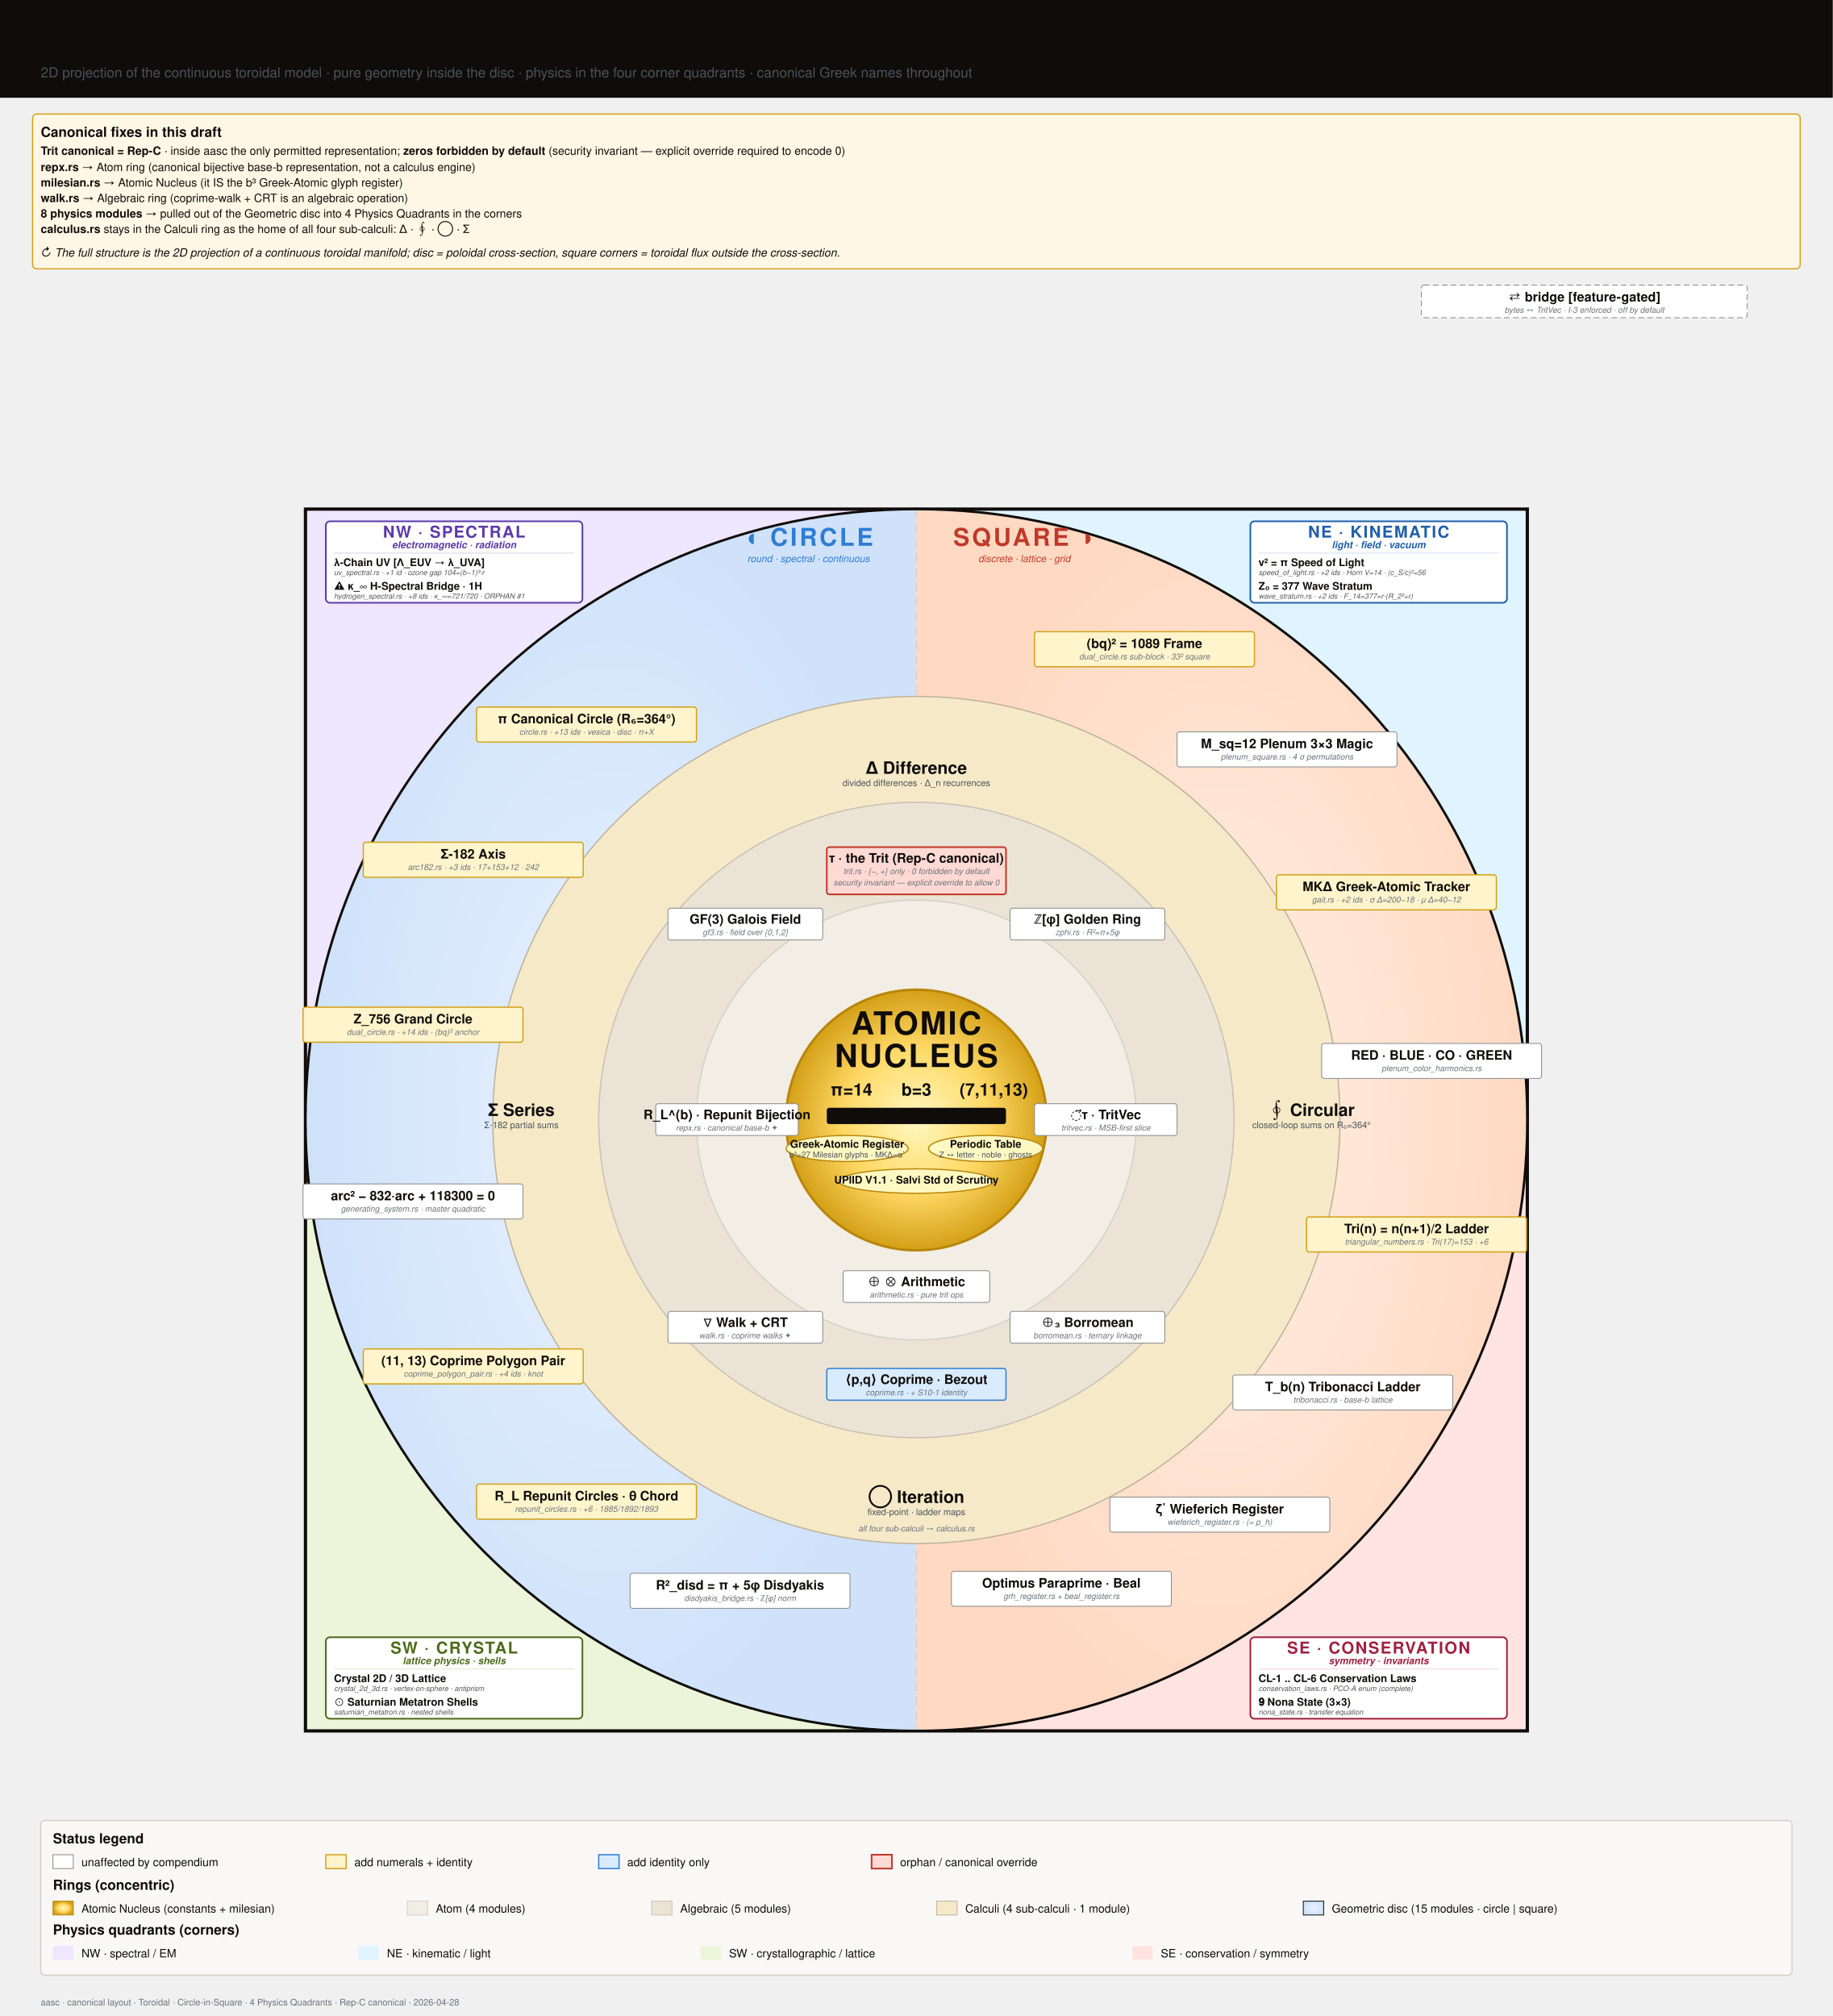
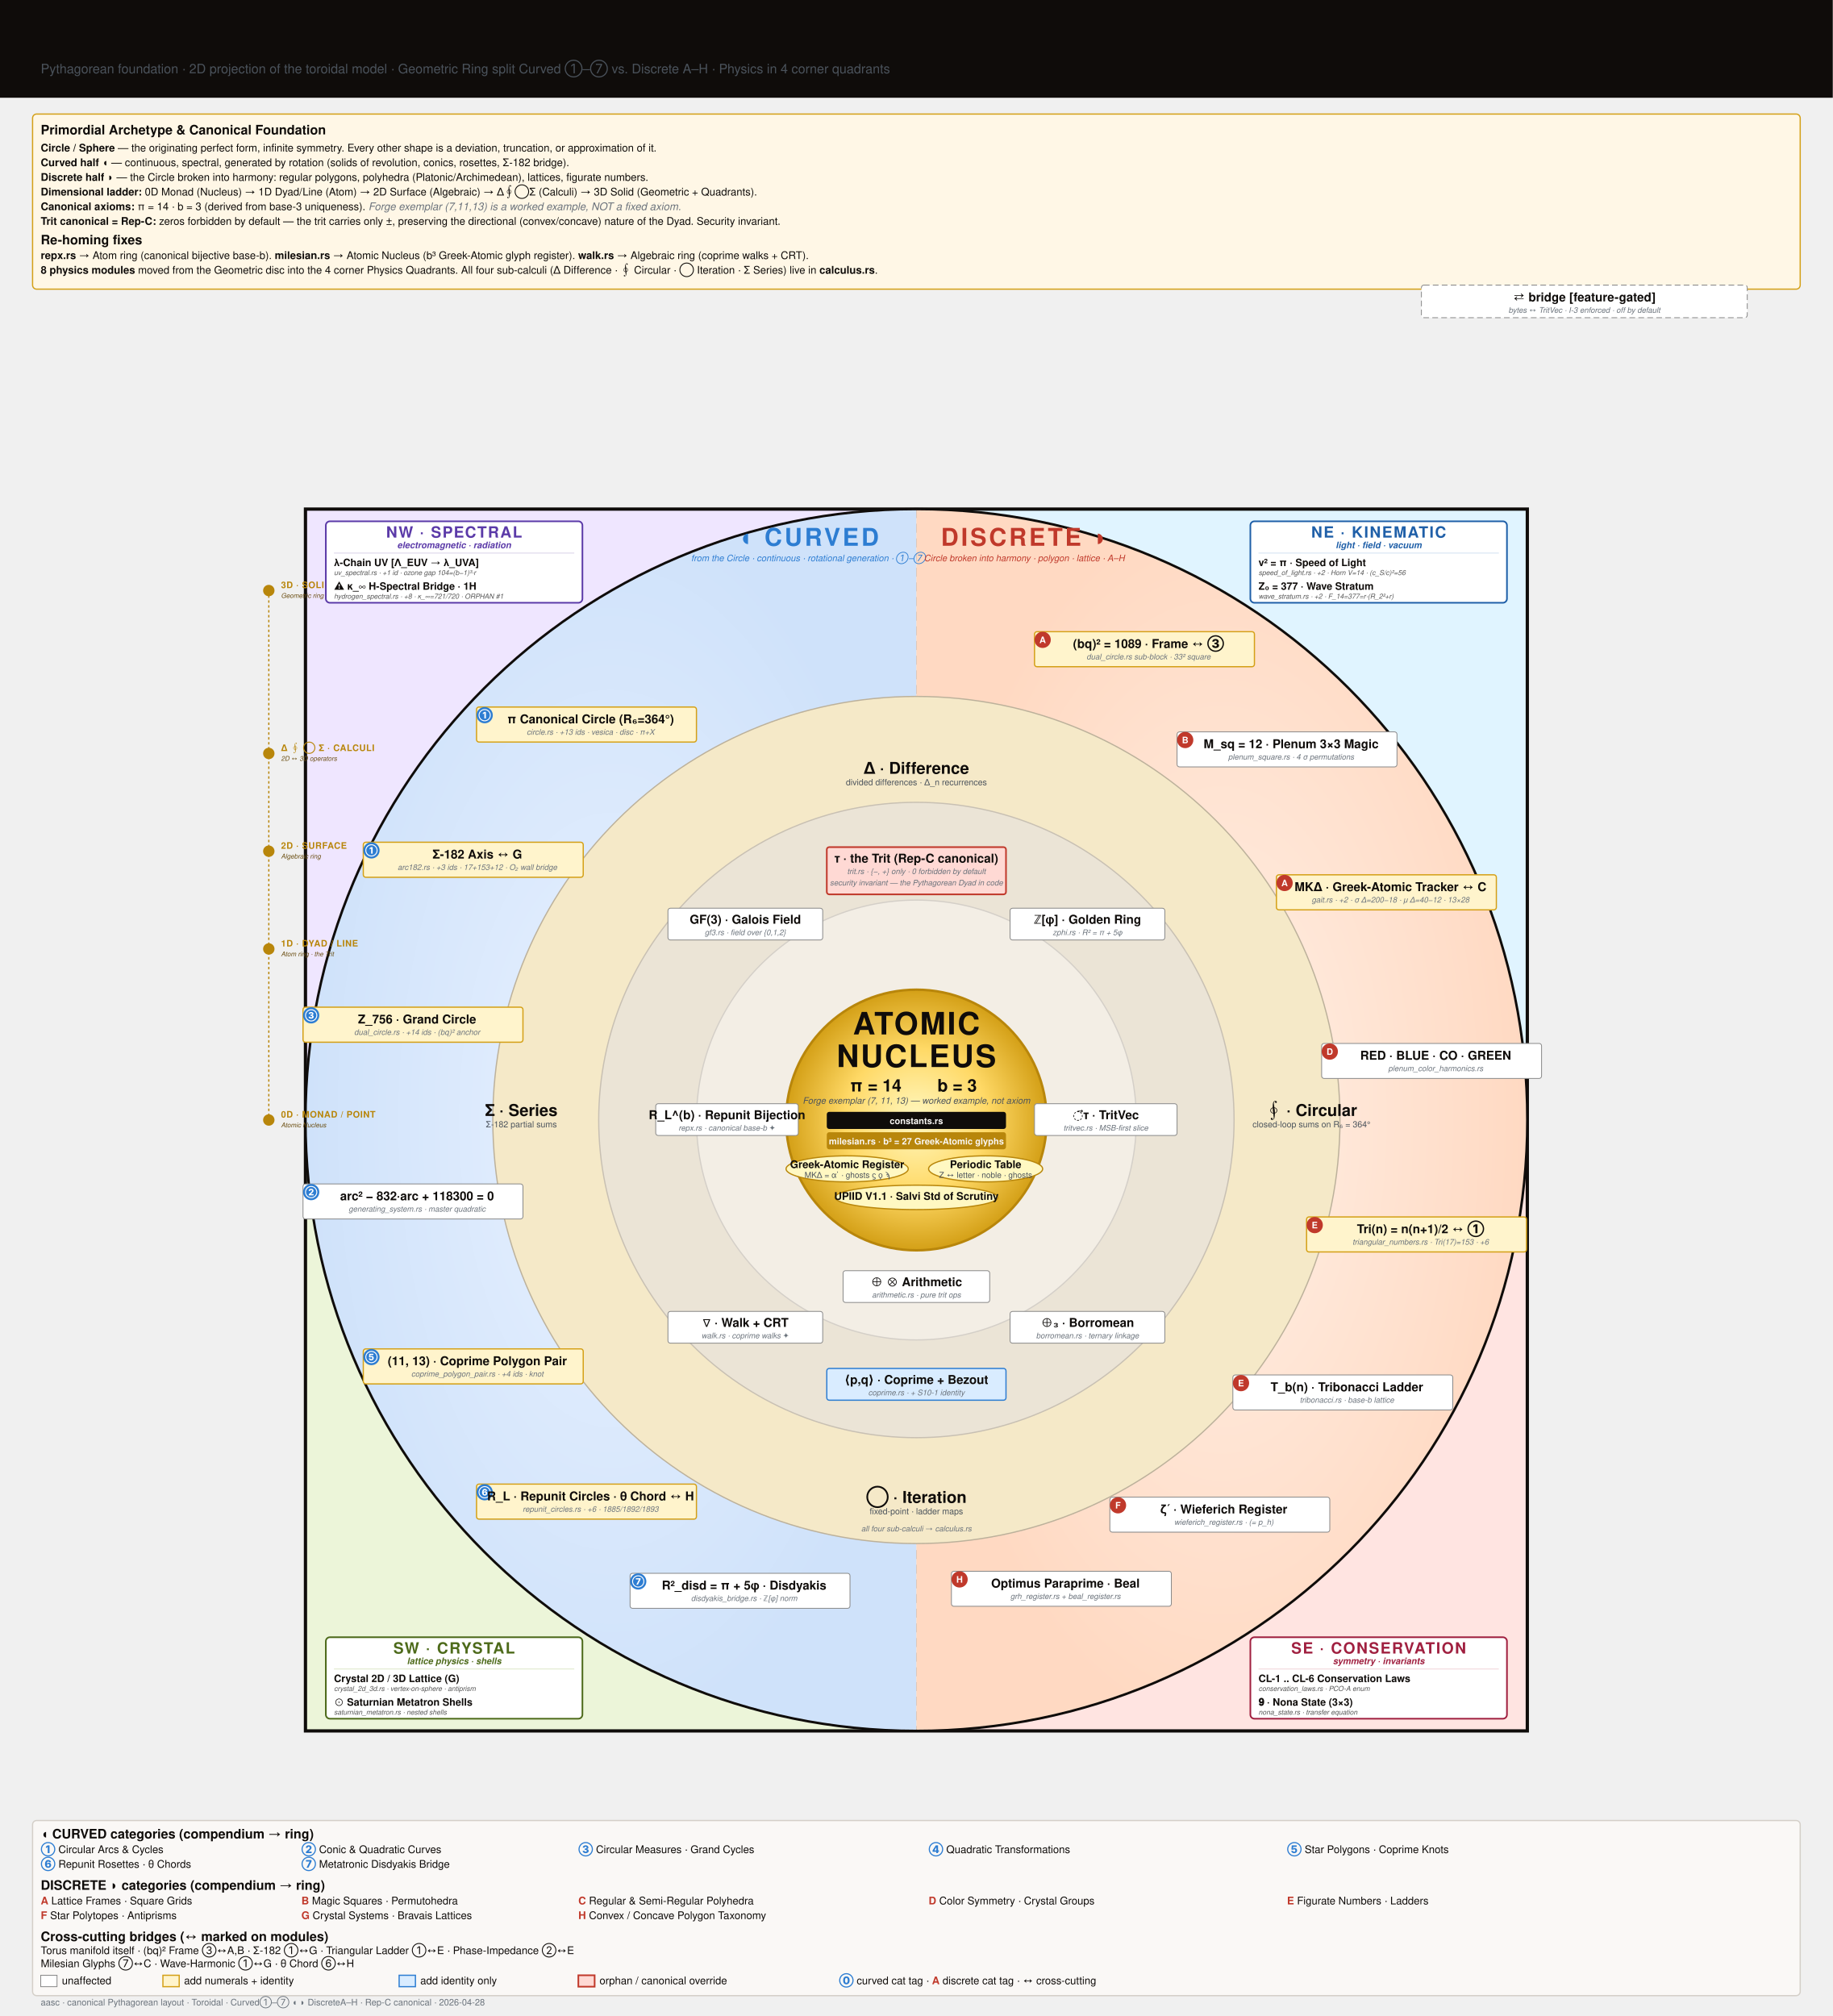
<svg xmlns="http://www.w3.org/2000/svg" viewBox="0 0 4500 4950" font-family="-apple-system, 'Segoe UI', Helvetica, Arial, sans-serif">
  <defs>
    <radialGradient id="nucGrad" cx="50%" cy="50%" r="50%">
      <stop offset="0%" stop-color="#fff8c2" />
      <stop offset="55%" stop-color="#ffd966" />
      <stop offset="100%" stop-color="#d4a017" />
    </radialGradient>
    <radialGradient id="circHalf" cx="50%" cy="50%" r="50%">
      <stop offset="0%" stop-color="#e8f1ff" />
      <stop offset="100%" stop-color="#cfe2fa" />
    </radialGradient>
    <radialGradient id="sqHalf" cx="50%" cy="50%" r="50%">
      <stop offset="0%" stop-color="#fff0e6" />
      <stop offset="100%" stop-color="#ffd9c2" />
    </radialGradient>
    <style>
-       .title    { font-size: 88px; font-weight: 800; fill: #0F0C0A; }
-       .subtitle { font-size: 34px; fill: #4a525b; }
-       .nuctitle { font-size: 78px; font-weight: 800; fill: #0F0C0A; letter-spacing: 4px; }
+       .title    { font-size: 86px; font-weight: 800; fill: #0F0C0A; }
+       .subtitle { font-size: 32px; fill: #4a525b; }
+       .nuctitle { font-size: 76px; font-weight: 800; fill: #0F0C0A; letter-spacing: 4px; }
      .axiom    { font-size: 42px; font-weight: 800; fill: #0F0C0A; }
+       .axiomnote { font-size: 22px; fill: #4a525b; font-style: italic; }
      .nucsub   { font-size: 26px; font-weight: 700; fill: #0F0C0A; }
      .nucnote  { font-size: 20px; fill: #4a525b; }
-       .modgreek { font-size: 32px; font-weight: 800; fill: #0F0C0A; }
-       .modfile  { font-size: 20px; fill: #6a727b; font-style: italic; }
+       .modgreek { font-size: 30px; font-weight: 800; fill: #0F0C0A; }
+       .modfile  { font-size: 19px; fill: #6a727b; font-style: italic; }
      .half     { font-size: 60px; font-weight: 800; letter-spacing: 6px; }
-       .halfhint { font-size: 24px; font-style: italic; }
-       .quadtitle { font-size: 40px; font-weight: 800; letter-spacing: 3px; }
-       .quadsub   { font-size: 24px; font-weight: 700; font-style: italic; }
-       .quadmod   { font-size: 26px; font-weight: 800; fill: #0F0C0A; }
-       .quadfile  { font-size: 18px; fill: #555; font-style: italic; }
-       .legend   { font-size: 28px; fill: #0F0C0A; }
-       .legendH  { font-size: 34px; font-weight: 800; fill: #0F0C0A; }
+       .halfhint { font-size: 22px; font-style: italic; }
+       .quadtitle { font-size: 38px; font-weight: 800; letter-spacing: 3px; }
+       .quadsub   { font-size: 22px; font-weight: 700; font-style: italic; }
+       .quadmod   { font-size: 25px; font-weight: 800; fill: #0F0C0A; }
+       .quadfile  { font-size: 17px; fill: #555; font-style: italic; }
+       .legend   { font-size: 26px; fill: #0F0C0A; }
+       .legendH  { font-size: 32px; font-weight: 800; fill: #0F0C0A; }
      .stamp    { font-size: 22px; fill: #6a727b; }
-       .calcsub  { font-size: 42px; font-weight: 800; fill: #0F0C0A; }
-       .calcname { font-size: 22px; fill: #4a525b; }
+       .calcsub  { font-size: 40px; font-weight: 800; fill: #0F0C0A; }
+       .calcname { font-size: 21px; fill: #4a525b; }

      .modbox-grey   { fill: #ffffff; stroke: #888;    stroke-width: 2; }
      .modbox-yellow { fill: #fff4cc; stroke: #d4a017; stroke-width: 3; }
      .modbox-blue   { fill: #d9ecff; stroke: #2D7DD2; stroke-width: 3; }
      .modbox-red    { fill: #ffd9d4; stroke: #c0392b; stroke-width: 4; }
      .nucbubble     { fill: #fff8c2; stroke: #B8860B; stroke-width: 3; }

      .phys-nw  { fill: #efe6ff; stroke: none; }
      .phys-ne  { fill: #e0f4ff; stroke: none; }
      .phys-sw  { fill: #ecf5d9; stroke: none; }
      .phys-se  { fill: #ffe4e1; stroke: none; }

      .quadbox-nw { fill: #ffffff; stroke: #5b3aa8; stroke-width: 4; }
      .quadbox-ne { fill: #ffffff; stroke: #1f5fa8; stroke-width: 4; }
      .quadbox-sw { fill: #ffffff; stroke: #4d6a1a; stroke-width: 4; }
      .quadbox-se { fill: #ffffff; stroke: #a02040; stroke-width: 4; }
+ 
+       .cattag-c { fill: #2D7DD2; stroke: none; }
+       .cattag-d { fill: #c0392b; stroke: none; }
+       .cattagtxt { fill: #ffffff; font-size: 22px; font-weight: 800; }
+       .ladderpip { fill: #B8860B; stroke: none; }
+       .laddertxt { fill: #B8860B; font-size: 22px; font-weight: 800; letter-spacing: 1px; }
+       .laddersub { fill: #6a4d10; font-size: 16px; font-style: italic; }
    </style>
  </defs>
  <rect x="0" y="0" width="4500" height="240" fill="#0F0C0A" />
-   <text x="100" y="124" class="title" fill="#FAF8F6">AASC · Toroidal Manifold · Circle Inscribed in Square</text>
-   <text x="100" y="190" class="subtitle" fill="#a8b4c0">2D projection of the continuous toroidal model · pure geometry inside the disc · physics in the four corner quadrants · canonical Greek names throughout</text>
+   <text x="100" y="120" class="title" fill="#FAF8F6">AASC · Toroidal Manifold · Circle–Sphere Archetype &amp; Generalized Geometry</text>
+   <text x="100" y="180" class="subtitle" fill="#a8b4c0">Pythagorean foundation · 2D projection of the toroidal model · Geometric Ring split Curved ①–⑦ vs. Discrete A–H · Physics in 4 corner quadrants</text>
  <g transform="translate(80, 280)">
-     <rect x="0" y="0" width="4340" height="380" rx="10" fill="#fff7e6" stroke="#d4a017" stroke-width="3" />
-     <text x="20" y="56" class="legendH" fill="#B8860B">Canonical fixes in this draft</text>
-     <text x="20" y="100" class="legend">
-       <tspan font-weight="800">Trit canonical = Rep-C</tspan>  ·  inside aasc the only permitted representation; <tspan font-weight="800">zeros forbidden by default</tspan> (security invariant — explicit override required to encode 0)</text>
-     <text x="20" y="140" class="legend">
-       <tspan font-weight="800">repx.rs</tspan>   →  Atom ring  (canonical bijective base-b representation, not a calculus engine)</text>
-     <text x="20" y="178" class="legend">
-       <tspan font-weight="800">milesian.rs</tspan> →  Atomic Nucleus  (it IS the b³ Greek-Atomic glyph register)</text>
-     <text x="20" y="216" class="legend">
-       <tspan font-weight="800">walk.rs</tspan>    →  Algebraic ring  (coprime-walk + CRT is an algebraic operation)</text>
-     <text x="20" y="254" class="legend">
-       <tspan font-weight="800">8 physics modules</tspan>  →  pulled out of the Geometric disc into 4 Physics Quadrants in the corners</text>
-     <text x="20" y="292" class="legend">
-       <tspan font-weight="800">calculus.rs</tspan> stays in the Calculi ring as the home of all four sub-calculi: Δ · ∮ · ◯ · Σ</text>
-     <text x="20" y="350" class="legend" fill="#4a525b" font-style="italic">↻ The full structure is the 2D projection of a continuous toroidal manifold; disc = poloidal cross-section, square corners = toroidal flux outside the cross-section.</text>
+     <rect x="0" y="0" width="4340" height="430" rx="10" fill="#fff7e6" stroke="#d4a017" stroke-width="3" />
+     <text x="20" y="50" class="legendH" fill="#B8860B">Primordial Archetype &amp; Canonical Foundation</text>
+     <text x="20" y="92" class="legend">
+       <tspan font-weight="800">Circle / Sphere</tspan> — the originating perfect form, infinite symmetry. Every other shape is a deviation, truncation, or approximation of it.</text>
+     <text x="20" y="128" class="legend">
+       <tspan font-weight="800">Curved half ◖</tspan> — continuous, spectral, generated by rotation (solids of revolution, conics, rosettes, Σ-182 bridge).</text>
+     <text x="20" y="164" class="legend">
+       <tspan font-weight="800">Discrete half ◗</tspan> — the Circle broken into harmony: regular polygons, polyhedra (Platonic/Archimedean), lattices, figurate numbers.</text>
+     <text x="20" y="200" class="legend">
+       <tspan font-weight="800">Dimensional ladder:</tspan> 0D Monad (Nucleus) → 1D Dyad/Line (Atom) → 2D Surface (Algebraic) → Δ∮◯Σ (Calculi) → 3D Solid (Geometric + Quadrants).</text>
+     <text x="20" y="236" class="legend">
+       <tspan font-weight="800">Canonical axioms:</tspan>  π = 14   ·   b = 3   (derived from base-3 uniqueness).   <tspan fill="#6a727b" font-style="italic">Forge exemplar (7,11,13) is a worked example, NOT a fixed axiom.</tspan>
+     </text>
+     <text x="20" y="272" class="legend">
+       <tspan font-weight="800">Trit canonical = Rep-C:</tspan>  zeros forbidden by default — the trit carries only ±, preserving the directional (convex/concave) nature of the Dyad. Security invariant.</text>
+     <text x="20" y="320" class="legendH" fill="#B8860B">Re-homing fixes</text>
+     <text x="20" y="356" class="legend">
+       <tspan font-weight="800">repx.rs</tspan> → Atom ring (canonical bijective base-b).  <tspan font-weight="800">milesian.rs</tspan> → Atomic Nucleus (b³ Greek-Atomic glyph register).  <tspan font-weight="800">walk.rs</tspan> → Algebraic ring (coprime walks + CRT).</text>
+     <text x="20" y="392" class="legend">
+       <tspan font-weight="800">8 physics modules</tspan> moved from the Geometric disc into the 4 corner Physics Quadrants.  All four sub-calculi (Δ Difference · ∮ Circular · ◯ Iteration · Σ Series) live in <tspan font-weight="800">calculus.rs</tspan>.</text>
  </g>
  <path class="phys-nw" d="M 750 1250 L 2250 1250 A 1500 1500 0 0 0 750 2750 Z" />
  <path class="phys-ne" d="M 2250 1250 L 3750 1250 L 3750 2750 A 1500 1500 0 0 0 2250 1250 Z" />
  <path class="phys-sw" d="M 2250 4250 L 750 4250 L 750 2750 A 1500 1500 0 0 0 2250 4250 Z" />
  <path class="phys-se" d="M 3750 2750 L 3750 4250 L 2250 4250 A 1500 1500 0 0 0 3750 2750 Z" />
  <rect x="750" y="1250" width="3000" height="3000" fill="none" stroke="#0F0C0A" stroke-width="8" />
  <line x1="750" y1="2750" x2="3750" y2="2750" stroke="#0F0C0A" stroke-width="3" stroke-dasharray="22 14" stroke-opacity="0.45" />
  <line x1="2250" y1="1250" x2="2250" y2="4250" stroke="#0F0C0A" stroke-width="3" stroke-dasharray="22 14" stroke-opacity="0.45" />
  <path d="M 2250 1250 A 1500 1500 0 0 0 2250 4250 L 2250 2750 Z" fill="url(#circHalf)" stroke="none" />
  <path d="M 2250 1250 A 1500 1500 0 0 1 2250 4250 L 2250 2750 Z" fill="url(#sqHalf)" stroke="none" />
  <circle cx="2250" cy="2750" r="1500" fill="none" stroke="#0F0C0A" stroke-width="6" />
  <circle cx="2250" cy="2750" r="1040" fill="#f5e9c8" stroke="#bcb19b" stroke-width="3" />
  <circle cx="2250" cy="2750" r="780" fill="#ebe4d6" stroke="#c8c0b3" stroke-width="3" />
  <circle cx="2250" cy="2750" r="540" fill="#f3eee5" stroke="#d4cfc8" stroke-width="3" />
  <circle cx="2250" cy="2750" r="320" fill="url(#nucGrad)" stroke="#B8860B" stroke-width="6" />
  <g>
+     <line x1="660" y1="1450" x2="660" y2="2750" stroke="#B8860B" stroke-width="3" stroke-dasharray="6 6" />
+     <circle cx="660" cy="1450" r="14" class="ladderpip" />
+     <text x="690" y="1444" class="laddertxt">3D · SOLID</text>
+     <text x="690" y="1468" class="laddersub">Geometric ring + Quadrants</text>
+     <circle cx="660" cy="1850" r="14" class="ladderpip" />
+     <text x="690" y="1844" class="laddertxt">Δ ∮ ◯ Σ · CALCULI</text>
+     <text x="690" y="1868" class="laddersub">2D ↔ 3D operators</text>
+     <circle cx="660" cy="2090" r="14" class="ladderpip" />
+     <text x="690" y="2084" class="laddertxt">2D · SURFACE</text>
+     <text x="690" y="2108" class="laddersub">Algebraic ring</text>
+     <circle cx="660" cy="2330" r="14" class="ladderpip" />
+     <text x="690" y="2324" class="laddertxt">1D · DYAD / LINE</text>
+     <text x="690" y="2348" class="laddersub">Atom ring · the Trit</text>
+     <circle cx="660" cy="2750" r="14" class="ladderpip" />
+     <text x="690" y="2744" class="laddertxt">0D · MONAD / POINT</text>
+     <text x="690" y="2768" class="laddersub">Atomic Nucleus</text>
+   </g>
+   <g>
    <text x="2250" y="2540" class="nuctitle" text-anchor="middle">ATOMIC</text>
    <text x="2250" y="2620" class="nuctitle" text-anchor="middle">NUCLEUS</text>
-     <text x="2090" y="2690" class="axiom" text-anchor="middle">π=14</text>
-     <text x="2250" y="2690" class="axiom" text-anchor="middle">b=3</text>
-     <text x="2440" y="2690" class="axiom" text-anchor="middle">(7,11,13)</text>
-     <rect x="2030" y="2720" width="440" height="40" rx="6" fill="#0F0C0A" />
-     <text x="2250" y="2750" class="modgreek" text-anchor="middle" fill="#FAF8F6" font-size="24">constants.rs + milesian.rs</text>
-     <ellipse cx="2080" cy="2820" rx="150" ry="32" class="nucbubble" />
-     <text x="2080" y="2818" class="nucsub" text-anchor="middle">Greek-Atomic Register</text>
-     <text x="2080" y="2842" class="nucnote" text-anchor="middle">b³=27 Milesian glyphs · ΜΚΔ=α΄</text>
-     <ellipse cx="2420" cy="2820" rx="140" ry="32" class="nucbubble" />
-     <text x="2420" y="2818" class="nucsub" text-anchor="middle">Periodic Table</text>
-     <text x="2420" y="2842" class="nucnote" text-anchor="middle">Z ↔ letter · noble · ghosts</text>
-     <ellipse cx="2250" cy="2900" rx="190" ry="30" class="nucbubble" />
-     <text x="2250" y="2906" class="nucsub" text-anchor="middle">UPIID V1.1 · Salvi Std of Scrutiny</text>
-   </g>
-   <text x="1985" y="1340" class="half" fill="#2D7DD2" text-anchor="middle">◖ CIRCLE</text>
-   <text x="1985" y="1380" class="halfhint" fill="#2D7DD2" text-anchor="middle">round · spectral · continuous</text>
-   <text x="2515" y="1340" class="half" fill="#c0392b" text-anchor="middle">SQUARE ◗</text>
-   <text x="2515" y="1380" class="halfhint" fill="#c0392b" text-anchor="middle">discrete · lattice · grid</text>
+     <text x="2150" y="2680" class="axiom" text-anchor="middle">π = 14</text>
+     <text x="2350" y="2680" class="axiom" text-anchor="middle">b = 3</text>
+     <text x="2250" y="2710" class="axiomnote" text-anchor="middle">Forge exemplar (7, 11, 13) — worked example, not axiom</text>
+     <rect x="2030" y="2730" width="440" height="42" rx="6" fill="#0F0C0A" />
+     <text x="2250" y="2760" text-anchor="middle" fill="#FAF8F6" font-size="22" font-weight="800">constants.rs</text>
+     <rect x="2030" y="2780" width="440" height="42" rx="6" fill="#B8860B" />
+     <text x="2250" y="2810" text-anchor="middle" fill="#FAF8F6" font-size="22" font-weight="800">milesian.rs · b³ = 27 Greek-Atomic glyphs</text>
+     <ellipse cx="2080" cy="2870" rx="150" ry="32" class="nucbubble" />
+     <text x="2080" y="2868" class="nucsub" text-anchor="middle">Greek-Atomic Register</text>
+     <text x="2080" y="2892" class="nucnote" text-anchor="middle">ΜΚΔ = α΄  ·  ghosts ϛ ϙ ϡ</text>
+     <ellipse cx="2420" cy="2870" rx="140" ry="32" class="nucbubble" />
+     <text x="2420" y="2868" class="nucsub" text-anchor="middle">Periodic Table</text>
+     <text x="2420" y="2892" class="nucnote" text-anchor="middle">Z ↔ letter · noble · ghosts</text>
+     <ellipse cx="2250" cy="2940" rx="200" ry="30" class="nucbubble" />
+     <text x="2250" y="2946" class="nucsub" text-anchor="middle">UPIID V1.1 · Salvi Std of Scrutiny</text>
+   </g>
+   <text x="1985" y="1340" class="half" fill="#2D7DD2" text-anchor="middle">◖ CURVED</text>
+   <text x="1985" y="1378" class="halfhint" fill="#2D7DD2" text-anchor="middle">from the Circle · continuous · rotational generation · ①–⑦</text>
+   <text x="2515" y="1340" class="half" fill="#c0392b" text-anchor="middle">DISCRETE ◗</text>
+   <text x="2515" y="1378" class="halfhint" fill="#c0392b" text-anchor="middle">Circle broken into harmony · polygon · lattice · A–H</text>
  <g>
    <rect class="modbox-red" x="2030" y="2080" width="440" height="116" rx="6" />
-     <text x="2250" y="2118" class="modgreek" text-anchor="middle">τ · the Trit  (Rep-C canonical)</text>
+     <text x="2250" y="2118" class="modgreek" text-anchor="middle">τ · the Trit (Rep-C canonical)</text>
    <text x="2250" y="2146" class="modfile" text-anchor="middle">trit.rs · {−, +} only · 0 forbidden by default</text>
-     <text x="2250" y="2174" class="modfile" text-anchor="middle">security invariant — explicit override to allow 0</text>
+     <text x="2250" y="2174" class="modfile" text-anchor="middle">security invariant — the Pythagorean Dyad in code</text>
    <rect class="modbox-grey" x="2540" y="2710" width="350" height="78" rx="6" />
    <text x="2715" y="2748" class="modgreek" text-anchor="middle">⃗τ · TritVec</text>
    <text x="2715" y="2776" class="modfile" text-anchor="middle">tritvec.rs · MSB-first slice</text>
    <rect class="modbox-grey" x="2070" y="3120" width="360" height="78" rx="6" />
    <text x="2250" y="3158" class="modgreek" text-anchor="middle">⊕ ⊗ Arithmetic</text>
    <text x="2250" y="3186" class="modfile" text-anchor="middle">arithmetic.rs · pure trit ops</text>
    <rect class="modbox-grey" x="1610" y="2710" width="350" height="78" rx="6" />
    <text x="1785" y="2748" class="modgreek" text-anchor="middle">R_L^(b) · Repunit Bijection</text>
    <text x="1785" y="2776" class="modfile" text-anchor="middle">repx.rs · canonical base-b ✦</text>
  </g>
  <g>
    <rect class="modbox-grey" x="1640" y="2230" width="380" height="78" rx="6" />
-     <text x="1830" y="2268" class="modgreek" text-anchor="middle">GF(3)  Galois Field</text>
+     <text x="1830" y="2268" class="modgreek" text-anchor="middle">GF(3) · Galois Field</text>
    <text x="1830" y="2296" class="modfile" text-anchor="middle">gf3.rs · field over {0,1,2}</text>
    <rect class="modbox-grey" x="2480" y="2230" width="380" height="78" rx="6" />
-     <text x="2670" y="2268" class="modgreek" text-anchor="middle">ℤ[φ]  Golden Ring</text>
-     <text x="2670" y="2296" class="modfile" text-anchor="middle">zphi.rs · R²=π+5φ</text>
+     <text x="2670" y="2268" class="modgreek" text-anchor="middle">ℤ[φ] · Golden Ring</text>
+     <text x="2670" y="2296" class="modfile" text-anchor="middle">zphi.rs · R² = π + 5φ</text>
    <rect class="modbox-grey" x="2480" y="3220" width="380" height="78" rx="6" />
-     <text x="2670" y="3258" class="modgreek" text-anchor="middle">⊕₃  Borromean</text>
+     <text x="2670" y="3258" class="modgreek" text-anchor="middle">⊕₃ · Borromean</text>
    <text x="2670" y="3286" class="modfile" text-anchor="middle">borromean.rs · ternary linkage</text>
    <rect class="modbox-blue" x="2030" y="3360" width="440" height="78" rx="6" />
-     <text x="2250" y="3398" class="modgreek" text-anchor="middle">⟨p,q⟩  Coprime · Bezout</text>
+     <text x="2250" y="3398" class="modgreek" text-anchor="middle">⟨p,q⟩ · Coprime + Bezout</text>
    <text x="2250" y="3426" class="modfile" text-anchor="middle">coprime.rs · + S10-1 identity</text>
    <rect class="modbox-grey" x="1640" y="3220" width="380" height="78" rx="6" />
-     <text x="1830" y="3258" class="modgreek" text-anchor="middle">∇  Walk + CRT</text>
+     <text x="1830" y="3258" class="modgreek" text-anchor="middle">∇ · Walk + CRT</text>
    <text x="1830" y="3286" class="modfile" text-anchor="middle">walk.rs · coprime walks ✦</text>
  </g>
  <g>
-     <text x="2250" y="1900" class="calcsub" text-anchor="middle">Δ  Difference</text>
-     <text x="2250" y="1930" class="calcname" text-anchor="middle">divided differences · Δ_n recurrences</text>
-     <text x="3220" y="2740" class="calcsub" text-anchor="middle">∮  Circular</text>
-     <text x="3220" y="2770" class="calcname" text-anchor="middle">closed-loop sums on R₆=364°</text>
-     <text x="2250" y="3690" class="calcsub" text-anchor="middle">◯  Iteration</text>
-     <text x="2250" y="3720" class="calcname" text-anchor="middle">fixed-point · ladder maps</text>
-     <text x="1280" y="2740" class="calcsub" text-anchor="middle">Σ  Series</text>
-     <text x="1280" y="2770" class="calcname" text-anchor="middle">Σ-182 partial sums</text>
+     <text x="2250" y="1900" class="calcsub" text-anchor="middle">Δ · Difference</text>
+     <text x="2250" y="1928" class="calcname" text-anchor="middle">divided differences · Δ_n recurrences</text>
+     <text x="3220" y="2740" class="calcsub" text-anchor="middle">∮ · Circular</text>
+     <text x="3220" y="2768" class="calcname" text-anchor="middle">closed-loop sums on R₆ = 364°</text>
+     <text x="2250" y="3690" class="calcsub" text-anchor="middle">◯ · Iteration</text>
+     <text x="2250" y="3718" class="calcname" text-anchor="middle">fixed-point · ladder maps</text>
+     <text x="1280" y="2740" class="calcsub" text-anchor="middle">Σ · Series</text>
+     <text x="1280" y="2768" class="calcname" text-anchor="middle">Σ-182 partial sums</text>
    <text x="2250" y="3760" class="modfile" text-anchor="middle">all four sub-calculi → calculus.rs</text>
  </g>
  <g>
    <rect class="modbox-yellow" x="1170" y="1736" width="540" height="86" rx="6" />
-     <text x="1440" y="1776" class="modgreek" text-anchor="middle">π Canonical Circle (R₆=364°)</text>
-     <text x="1440" y="1804" class="modfile" text-anchor="middle">circle.rs · +13 ids · vesica · disc · π+X</text>
+     <circle cx="1190" cy="1756" r="20" class="cattag-c" />
+     <text x="1190" y="1764" class="cattagtxt" text-anchor="middle">①</text>
+     <text x="1450" y="1776" class="modgreek" text-anchor="middle">π Canonical Circle (R₆=364°)</text>
+     <text x="1450" y="1804" class="modfile" text-anchor="middle">circle.rs · +13 ids · vesica · disc · π+X</text>
    <rect class="modbox-yellow" x="892" y="2068" width="540" height="86" rx="6" />
-     <text x="1162" y="2108" class="modgreek" text-anchor="middle">Σ-182  Axis</text>
-     <text x="1162" y="2136" class="modfile" text-anchor="middle">arc182.rs · +3 ids · 17+153+12 · 242</text>
+     <circle cx="912" cy="2088" r="20" class="cattag-c" />
+     <text x="912" y="2096" class="cattagtxt" text-anchor="middle">①</text>
+     <text x="1172" y="2108" class="modgreek" text-anchor="middle">Σ-182 Axis  ↔ G</text>
+     <text x="1172" y="2136" class="modfile" text-anchor="middle">arc182.rs · +3 ids · 17+153+12 · O₂ wall bridge</text>
    <rect class="modbox-yellow" x="744" y="2473" width="540" height="86" rx="6" />
-     <text x="1014" y="2513" class="modgreek" text-anchor="middle">Z_756  Grand Circle</text>
-     <text x="1014" y="2541" class="modfile" text-anchor="middle">dual_circle.rs · +14 ids · (bq)² anchor</text>
+     <circle cx="764" cy="2493" r="20" class="cattag-c" />
+     <text x="764" y="2501" class="cattagtxt" text-anchor="middle">③</text>
+     <text x="1024" y="2513" class="modgreek" text-anchor="middle">Z_756 · Grand Circle</text>
+     <text x="1024" y="2541" class="modfile" text-anchor="middle">dual_circle.rs · +14 ids · (bq)² anchor</text>
    <rect class="modbox-grey" x="744" y="2907" width="540" height="86" rx="6" />
-     <text x="1014" y="2947" class="modgreek" text-anchor="middle">arc² − 832·arc + 118300 = 0</text>
-     <text x="1014" y="2975" class="modfile" text-anchor="middle">generating_system.rs · master quadratic</text>
+     <circle cx="764" cy="2927" r="20" class="cattag-c" />
+     <text x="764" y="2935" class="cattagtxt" text-anchor="middle">②</text>
+     <text x="1024" y="2947" class="modgreek" text-anchor="middle">arc² − 832·arc + 118300 = 0</text>
+     <text x="1024" y="2975" class="modfile" text-anchor="middle">generating_system.rs · master quadratic</text>
    <rect class="modbox-yellow" x="892" y="3312" width="540" height="86" rx="6" />
-     <text x="1162" y="3352" class="modgreek" text-anchor="middle">(11, 13)  Coprime Polygon Pair</text>
-     <text x="1162" y="3380" class="modfile" text-anchor="middle">coprime_polygon_pair.rs · +4 ids · knot</text>
+     <circle cx="912" cy="3332" r="20" class="cattag-c" />
+     <text x="912" y="3340" class="cattagtxt" text-anchor="middle">⑤</text>
+     <text x="1172" y="3352" class="modgreek" text-anchor="middle">(11, 13) · Coprime Polygon Pair</text>
+     <text x="1172" y="3380" class="modfile" text-anchor="middle">coprime_polygon_pair.rs · +4 ids · knot</text>
    <rect class="modbox-yellow" x="1170" y="3644" width="540" height="86" rx="6" />
-     <text x="1440" y="3684" class="modgreek" text-anchor="middle">R_L  Repunit Circles · θ Chord</text>
-     <text x="1440" y="3712" class="modfile" text-anchor="middle">repunit_circles.rs · +6 · 1885/1892/1893</text>
+     <circle cx="1190" cy="3664" r="20" class="cattag-c" />
+     <text x="1190" y="3672" class="cattagtxt" text-anchor="middle">⑥</text>
+     <text x="1450" y="3684" class="modgreek" text-anchor="middle">R_L · Repunit Circles · θ Chord  ↔ H</text>
+     <text x="1450" y="3712" class="modfile" text-anchor="middle">repunit_circles.rs · +6 · 1885/1892/1893</text>
    <rect class="modbox-grey" x="1547" y="3863" width="540" height="86" rx="6" />
-     <text x="1817" y="3903" class="modgreek" text-anchor="middle">R²_disd = π + 5φ  Disdyakis</text>
-     <text x="1817" y="3931" class="modfile" text-anchor="middle">disdyakis_bridge.rs · ℤ[φ] norm</text>
+     <circle cx="1567" cy="3883" r="20" class="cattag-c" />
+     <text x="1567" y="3891" class="cattagtxt" text-anchor="middle">⑦</text>
+     <text x="1827" y="3903" class="modgreek" text-anchor="middle">R²_disd = π + 5φ · Disdyakis</text>
+     <text x="1827" y="3931" class="modfile" text-anchor="middle">disdyakis_bridge.rs · ℤ[φ] norm</text>
  </g>
  <g>
    <rect class="modbox-yellow" x="2540" y="1551" width="540" height="86" rx="6" />
-     <text x="2810" y="1591" class="modgreek" text-anchor="middle">(bq)² = 1089  Frame</text>
-     <text x="2810" y="1619" class="modfile" text-anchor="middle">dual_circle.rs sub-block · 33² square</text>
+     <circle cx="2560" cy="1571" r="20" class="cattag-d" />
+     <text x="2560" y="1579" class="cattagtxt" text-anchor="middle">A</text>
+     <text x="2820" y="1591" class="modgreek" text-anchor="middle">(bq)² = 1089 · Frame  ↔ ③</text>
+     <text x="2820" y="1619" class="modfile" text-anchor="middle">dual_circle.rs sub-block · 33² square</text>
    <rect class="modbox-grey" x="2890" y="1797" width="540" height="86" rx="6" />
-     <text x="3160" y="1837" class="modgreek" text-anchor="middle">M_sq=12  Plenum 3×3 Magic</text>
-     <text x="3160" y="1865" class="modfile" text-anchor="middle">plenum_square.rs · 4 σ permutations</text>
+     <circle cx="2910" cy="1817" r="20" class="cattag-d" />
+     <text x="2910" y="1825" class="cattagtxt" text-anchor="middle">B</text>
+     <text x="3170" y="1837" class="modgreek" text-anchor="middle">M_sq = 12 · Plenum 3×3 Magic</text>
+     <text x="3170" y="1865" class="modfile" text-anchor="middle">plenum_square.rs · 4 σ permutations</text>
    <rect class="modbox-yellow" x="3134" y="2148" width="540" height="86" rx="6" />
-     <text x="3404" y="2188" class="modgreek" text-anchor="middle">ΜΚΔ Greek-Atomic Tracker</text>
-     <text x="3404" y="2216" class="modfile" text-anchor="middle">gait.rs · +2 ids · σ Δ=200−18 · μ Δ=40−12</text>
+     <circle cx="3154" cy="2168" r="20" class="cattag-d" />
+     <text x="3154" y="2176" class="cattagtxt" text-anchor="middle">A</text>
+     <text x="3414" y="2188" class="modgreek" text-anchor="middle">ΜΚΔ · Greek-Atomic Tracker  ↔ C</text>
+     <text x="3414" y="2216" class="modfile" text-anchor="middle">gait.rs · +2 · σ Δ=200−18 · μ Δ=40−12 · 13×28</text>
    <rect class="modbox-grey" x="3245" y="2562" width="540" height="86" rx="6" />
-     <text x="3515" y="2602" class="modgreek" text-anchor="middle">RED · BLUE · CO · GREEN</text>
-     <text x="3515" y="2630" class="modfile" text-anchor="middle">plenum_color_harmonics.rs</text>
+     <circle cx="3265" cy="2582" r="20" class="cattag-d" />
+     <text x="3265" y="2590" class="cattagtxt" text-anchor="middle">D</text>
+     <text x="3525" y="2602" class="modgreek" text-anchor="middle">RED · BLUE · CO · GREEN</text>
+     <text x="3525" y="2630" class="modfile" text-anchor="middle">plenum_color_harmonics.rs</text>
    <rect class="modbox-yellow" x="3208" y="2988" width="540" height="86" rx="6" />
-     <text x="3478" y="3028" class="modgreek" text-anchor="middle">Tri(n) = n(n+1)/2  Ladder</text>
-     <text x="3478" y="3056" class="modfile" text-anchor="middle">triangular_numbers.rs · Tri(17)=153 · +6</text>
+     <circle cx="3228" cy="3008" r="20" class="cattag-d" />
+     <text x="3228" y="3016" class="cattagtxt" text-anchor="middle">E</text>
+     <text x="3488" y="3028" class="modgreek" text-anchor="middle">Tri(n) = n(n+1)/2  ↔ ①</text>
+     <text x="3488" y="3056" class="modfile" text-anchor="middle">triangular_numbers.rs · Tri(17)=153 · +6</text>
    <rect class="modbox-grey" x="3027" y="3376" width="540" height="86" rx="6" />
-     <text x="3297" y="3416" class="modgreek" text-anchor="middle">T_b(n)  Tribonacci Ladder</text>
-     <text x="3297" y="3444" class="modfile" text-anchor="middle">tribonacci.rs · base-b lattice</text>
+     <circle cx="3047" cy="3396" r="20" class="cattag-d" />
+     <text x="3047" y="3404" class="cattagtxt" text-anchor="middle">E</text>
+     <text x="3307" y="3416" class="modgreek" text-anchor="middle">T_b(n) · Tribonacci Ladder</text>
+     <text x="3307" y="3444" class="modfile" text-anchor="middle">tribonacci.rs · base-b lattice</text>
    <rect class="modbox-grey" x="2725" y="3676" width="540" height="86" rx="6" />
-     <text x="2995" y="3716" class="modgreek" text-anchor="middle">ζ΄  Wieferich Register</text>
-     <text x="2995" y="3744" class="modfile" text-anchor="middle">wieferich_register.rs · (= p_h)</text>
+     <circle cx="2745" cy="3696" r="20" class="cattag-d" />
+     <text x="2745" y="3704" class="cattagtxt" text-anchor="middle">F</text>
+     <text x="3005" y="3716" class="modgreek" text-anchor="middle">ζ´ · Wieferich Register</text>
+     <text x="3005" y="3744" class="modfile" text-anchor="middle">wieferich_register.rs · (= p_h)</text>
    <rect class="modbox-grey" x="2336" y="3858" width="540" height="86" rx="6" />
-     <text x="2606" y="3898" class="modgreek" text-anchor="middle">Optimus Paraprime · Beal</text>
-     <text x="2606" y="3926" class="modfile" text-anchor="middle">grh_register.rs + beal_register.rs</text>
+     <circle cx="2356" cy="3878" r="20" class="cattag-d" />
+     <text x="2356" y="3886" class="cattagtxt" text-anchor="middle">H</text>
+     <text x="2616" y="3898" class="modgreek" text-anchor="middle">Optimus Paraprime · Beal</text>
+     <text x="2616" y="3926" class="modfile" text-anchor="middle">grh_register.rs + beal_register.rs</text>
  </g>
  <g>
    <rect class="quadbox-nw" x="800" y="1280" width="630" height="200" rx="10" />
    <text x="1115" y="1320" class="quadtitle" text-anchor="middle" fill="#5b3aa8">NW · SPECTRAL</text>
    <text x="1115" y="1346" class="quadsub" text-anchor="middle" fill="#5b3aa8">electromagnetic · radiation</text>
    <line x1="820" y1="1358" x2="1410" y2="1358" stroke="#d8d0e8" stroke-width="2" />
    <text x="820" y="1390" class="quadmod">λ-Chain UV  [Λ_EUV → λ_UVA]</text>
    <text x="820" y="1412" class="quadfile">uv_spectral.rs · +1 id · ozone gap 104=(b−1)³·r</text>
    <text x="820" y="1448" class="quadmod" fill="#c0392b">⚠ κ_∞  H-Spectral Bridge · 1H</text>
-     <text x="820" y="1470" class="quadfile">hydrogen_spectral.rs · +8 ids · κ_∞=721/720 · ORPHAN #1</text>
+     <text x="820" y="1470" class="quadfile">hydrogen_spectral.rs · +8 · κ_∞=721/720 · ORPHAN #1</text>
  </g>
  <g>
    <rect class="quadbox-ne" x="3070" y="1280" width="630" height="200" rx="10" />
    <text x="3385" y="1320" class="quadtitle" text-anchor="middle" fill="#1f5fa8">NE · KINEMATIC</text>
    <text x="3385" y="1346" class="quadsub" text-anchor="middle" fill="#1f5fa8">light · field · vacuum</text>
    <line x1="3090" y1="1358" x2="3680" y2="1358" stroke="#d0e0f0" stroke-width="2" />
-     <text x="3090" y="1390" class="quadmod">v² = π  Speed of Light</text>
-     <text x="3090" y="1412" class="quadfile">speed_of_light.rs · +2 ids · Horn V=14 · (c_S/c)²=56</text>
-     <text x="3090" y="1448" class="quadmod">Z₀ = 377  Wave Stratum</text>
-     <text x="3090" y="1470" class="quadfile">wave_stratum.rs · +2 ids · F_14=377=r·(R_2²+r)</text>
+     <text x="3090" y="1390" class="quadmod">v² = π · Speed of Light</text>
+     <text x="3090" y="1412" class="quadfile">speed_of_light.rs · +2 · Horn V=14 · (c_S/c)²=56</text>
+     <text x="3090" y="1448" class="quadmod">Z₀ = 377 · Wave Stratum</text>
+     <text x="3090" y="1470" class="quadfile">wave_stratum.rs · +2 · F_14=377=r·(R_2²+r)</text>
  </g>
  <g>
    <rect class="quadbox-sw" x="800" y="4020" width="630" height="200" rx="10" />
    <text x="1115" y="4060" class="quadtitle" text-anchor="middle" fill="#4d6a1a">SW · CRYSTAL</text>
    <text x="1115" y="4086" class="quadsub" text-anchor="middle" fill="#4d6a1a">lattice physics · shells</text>
    <line x1="820" y1="4098" x2="1410" y2="4098" stroke="#dce6c8" stroke-width="2" />
-     <text x="820" y="4130" class="quadmod">Crystal 2D / 3D Lattice</text>
+     <text x="820" y="4130" class="quadmod">Crystal 2D / 3D Lattice  (G)</text>
    <text x="820" y="4152" class="quadfile">crystal_2d_3d.rs · vertex-on-sphere · antiprism</text>
-     <text x="820" y="4188" class="quadmod">⊙  Saturnian Metatron Shells</text>
+     <text x="820" y="4188" class="quadmod">⊙ Saturnian Metatron Shells</text>
    <text x="820" y="4210" class="quadfile">saturnian_metatron.rs · nested shells</text>
  </g>
  <g>
    <rect class="quadbox-se" x="3070" y="4020" width="630" height="200" rx="10" />
    <text x="3385" y="4060" class="quadtitle" text-anchor="middle" fill="#a02040">SE · CONSERVATION</text>
    <text x="3385" y="4086" class="quadsub" text-anchor="middle" fill="#a02040">symmetry · invariants</text>
    <line x1="3090" y1="4098" x2="3680" y2="4098" stroke="#f0d4d8" stroke-width="2" />
-     <text x="3090" y="4130" class="quadmod">CL-1 .. CL-6  Conservation Laws</text>
-     <text x="3090" y="4152" class="quadfile">conservation_laws.rs · PCO-A enum (complete)</text>
-     <text x="3090" y="4188" class="quadmod">𝟗  Nona State (3×3)</text>
+     <text x="3090" y="4130" class="quadmod">CL-1 .. CL-6 Conservation Laws</text>
+     <text x="3090" y="4152" class="quadfile">conservation_laws.rs · PCO-A enum</text>
+     <text x="3090" y="4188" class="quadmod">𝟗 · Nona State (3×3)</text>
    <text x="3090" y="4210" class="quadfile">nona_state.rs · transfer equation</text>
  </g>
  <g>
    <rect class="modbox-grey" x="3490" y="700" width="800" height="80" rx="6" stroke-dasharray="14 8" />
-     <text x="3890" y="740" class="modgreek" text-anchor="middle">⇄  bridge  [feature-gated]</text>
+     <text x="3890" y="740" class="modgreek" text-anchor="middle">⇄ bridge [feature-gated]</text>
    <text x="3890" y="768" class="modfile" text-anchor="middle">bytes ↔ TritVec · I-3 enforced · off by default</text>
  </g>
-   <g transform="translate(100, 4470)">
-     <rect x="0" y="0" width="4300" height="380" rx="10" fill="#faf8f6" stroke="#d4cfc8" stroke-width="3" />
-     <text x="30" y="56" class="legendH">Status legend</text>
-     <rect x="30" y="84" width="50" height="34" class="modbox-grey" />
-     <text x="100" y="112" class="legend">unaffected by compendium</text>
-     <rect x="700" y="84" width="50" height="34" class="modbox-yellow" />
-     <text x="770" y="112" class="legend">add numerals + identity</text>
-     <rect x="1370" y="84" width="50" height="34" class="modbox-blue" />
-     <text x="1440" y="112" class="legend">add identity only</text>
-     <rect x="2040" y="84" width="50" height="34" class="modbox-red" />
-     <text x="2110" y="112" class="legend">orphan / canonical override</text>
-     <text x="30" y="170" class="legendH">Rings (concentric)</text>
-     <rect x="30" y="198" width="50" height="34" fill="url(#nucGrad)" stroke="#B8860B" stroke-width="2" />
-     <text x="100" y="226" class="legend">Atomic Nucleus (constants + milesian)</text>
-     <rect x="900" y="198" width="50" height="34" fill="#f3eee5" stroke="#d4cfc8" stroke-width="2" />
-     <text x="970" y="226" class="legend">Atom (4 modules)</text>
-     <rect x="1500" y="198" width="50" height="34" fill="#ebe4d6" stroke="#c8c0b3" stroke-width="2" />
-     <text x="1570" y="226" class="legend">Algebraic (5 modules)</text>
-     <rect x="2200" y="198" width="50" height="34" fill="#f5e9c8" stroke="#bcb19b" stroke-width="2" />
-     <text x="2270" y="226" class="legend">Calculi (4 sub-calculi · 1 module)</text>
-     <rect x="3100" y="198" width="50" height="34" fill="url(#circHalf)" stroke="#0F0C0A" stroke-width="2" />
-     <text x="3170" y="226" class="legend">Geometric disc (15 modules · circle | square)</text>
-     <text x="30" y="280" class="legendH">Physics quadrants (corners)</text>
-     <rect x="30" y="308" width="50" height="34" class="phys-nw" stroke="#5b3aa8" stroke-width="2" />
-     <text x="100" y="336" class="legend">NW · spectral / EM</text>
-     <rect x="780" y="308" width="50" height="34" class="phys-ne" stroke="#1f5fa8" stroke-width="2" />
-     <text x="850" y="336" class="legend">NE · kinematic / light</text>
-     <rect x="1620" y="308" width="50" height="34" class="phys-sw" stroke="#4d6a1a" stroke-width="2" />
-     <text x="1690" y="336" class="legend">SW · crystallographic / lattice</text>
-     <rect x="2680" y="308" width="50" height="34" class="phys-se" stroke="#a02040" stroke-width="2" />
-     <text x="2750" y="336" class="legend">SE · conservation / symmetry</text>
-   </g>
-   <text x="100" y="4924" class="stamp">aasc · canonical layout · Toroidal · Circle-in-Square · 4 Physics Quadrants · Rep-C canonical · 2026-04-28</text>
+   <g transform="translate(80, 4470)">
+     <rect x="0" y="0" width="4340" height="430" rx="10" fill="#faf8f6" stroke="#d4cfc8" stroke-width="3" />
+     <text x="20" y="44" class="legendH" fill="#2D7DD2">◖ CURVED categories  (compendium → ring)</text>
+     <text x="20" y="80" class="legend">
+       <tspan fill="#2D7DD2" font-weight="800">①</tspan>  Circular Arcs &amp; Cycles</text>
+     <text x="660" y="80" class="legend">
+       <tspan fill="#2D7DD2" font-weight="800">②</tspan>  Conic &amp; Quadratic Curves</text>
+     <text x="1340" y="80" class="legend">
+       <tspan fill="#2D7DD2" font-weight="800">③</tspan>  Circular Measures · Grand Cycles</text>
+     <text x="2200" y="80" class="legend">
+       <tspan fill="#2D7DD2" font-weight="800">④</tspan>  Quadratic Transformations</text>
+     <text x="3080" y="80" class="legend">
+       <tspan fill="#2D7DD2" font-weight="800">⑤</tspan>  Star Polygons · Coprime Knots</text>
+     <text x="20" y="116" class="legend">
+       <tspan fill="#2D7DD2" font-weight="800">⑥</tspan>  Repunit Rosettes · θ Chords</text>
+     <text x="660" y="116" class="legend">
+       <tspan fill="#2D7DD2" font-weight="800">⑦</tspan>  Metatronic Disdyakis Bridge</text>
+     <text x="20" y="170" class="legendH" fill="#c0392b">DISCRETE ◗ categories  (compendium → ring)</text>
+     <text x="20" y="206" class="legend">
+       <tspan fill="#c0392b" font-weight="800">A</tspan>  Lattice Frames · Square Grids</text>
+     <text x="660" y="206" class="legend">
+       <tspan fill="#c0392b" font-weight="800">B</tspan>  Magic Squares · Permutohedra</text>
+     <text x="1340" y="206" class="legend">
+       <tspan fill="#c0392b" font-weight="800">C</tspan>  Regular &amp; Semi-Regular Polyhedra</text>
+     <text x="2200" y="206" class="legend">
+       <tspan fill="#c0392b" font-weight="800">D</tspan>  Color Symmetry · Crystal Groups</text>
+     <text x="3080" y="206" class="legend">
+       <tspan fill="#c0392b" font-weight="800">E</tspan>  Figurate Numbers · Ladders</text>
+     <text x="20" y="242" class="legend">
+       <tspan fill="#c0392b" font-weight="800">F</tspan>  Star Polytopes · Antiprisms</text>
+     <text x="660" y="242" class="legend">
+       <tspan fill="#c0392b" font-weight="800">G</tspan>  Crystal Systems · Bravais Lattices</text>
+     <text x="1340" y="242" class="legend">
+       <tspan fill="#c0392b" font-weight="800">H</tspan>  Convex / Concave Polygon Taxonomy</text>
+     <text x="20" y="296" class="legendH" fill="#B8860B">Cross-cutting bridges  (↔ marked on modules)</text>
+     <text x="20" y="328" class="legend">Torus manifold itself  ·  (bq)² Frame ③↔A,B  ·  Σ-182 ①↔G  ·  Triangular Ladder ①↔E  ·  Phase-Impedance ②↔E</text>
+     <text x="20" y="360" class="legend">Milesian Glyphs ⑦↔C  ·  Wave-Harmonic ①↔G  ·  θ Chord ⑥↔H</text>
+     <rect x="20" y="380" width="40" height="28" class="modbox-grey" />
+     <text x="72" y="402" class="legend">unaffected</text>
+     <rect x="320" y="380" width="40" height="28" class="modbox-yellow" />
+     <text x="372" y="402" class="legend">add numerals + identity</text>
+     <rect x="900" y="380" width="40" height="28" class="modbox-blue" />
+     <text x="952" y="402" class="legend">add identity only</text>
+     <rect x="1340" y="380" width="40" height="28" class="modbox-red" />
+     <text x="1392" y="402" class="legend">orphan / canonical override</text>
+     <text x="1980" y="402" class="legend">
+       <tspan fill="#2D7DD2" font-weight="800">⓪</tspan> curved cat tag  ·  <tspan fill="#c0392b" font-weight="800">A</tspan> discrete cat tag  ·  ↔ cross-cutting</text>
+   </g>
+   <text x="100" y="4924" class="stamp">aasc · canonical Pythagorean layout · Toroidal · Curved①–⑦ ◖  ◗ DiscreteA–H · Rep-C canonical · 2026-04-28</text>
</svg>
